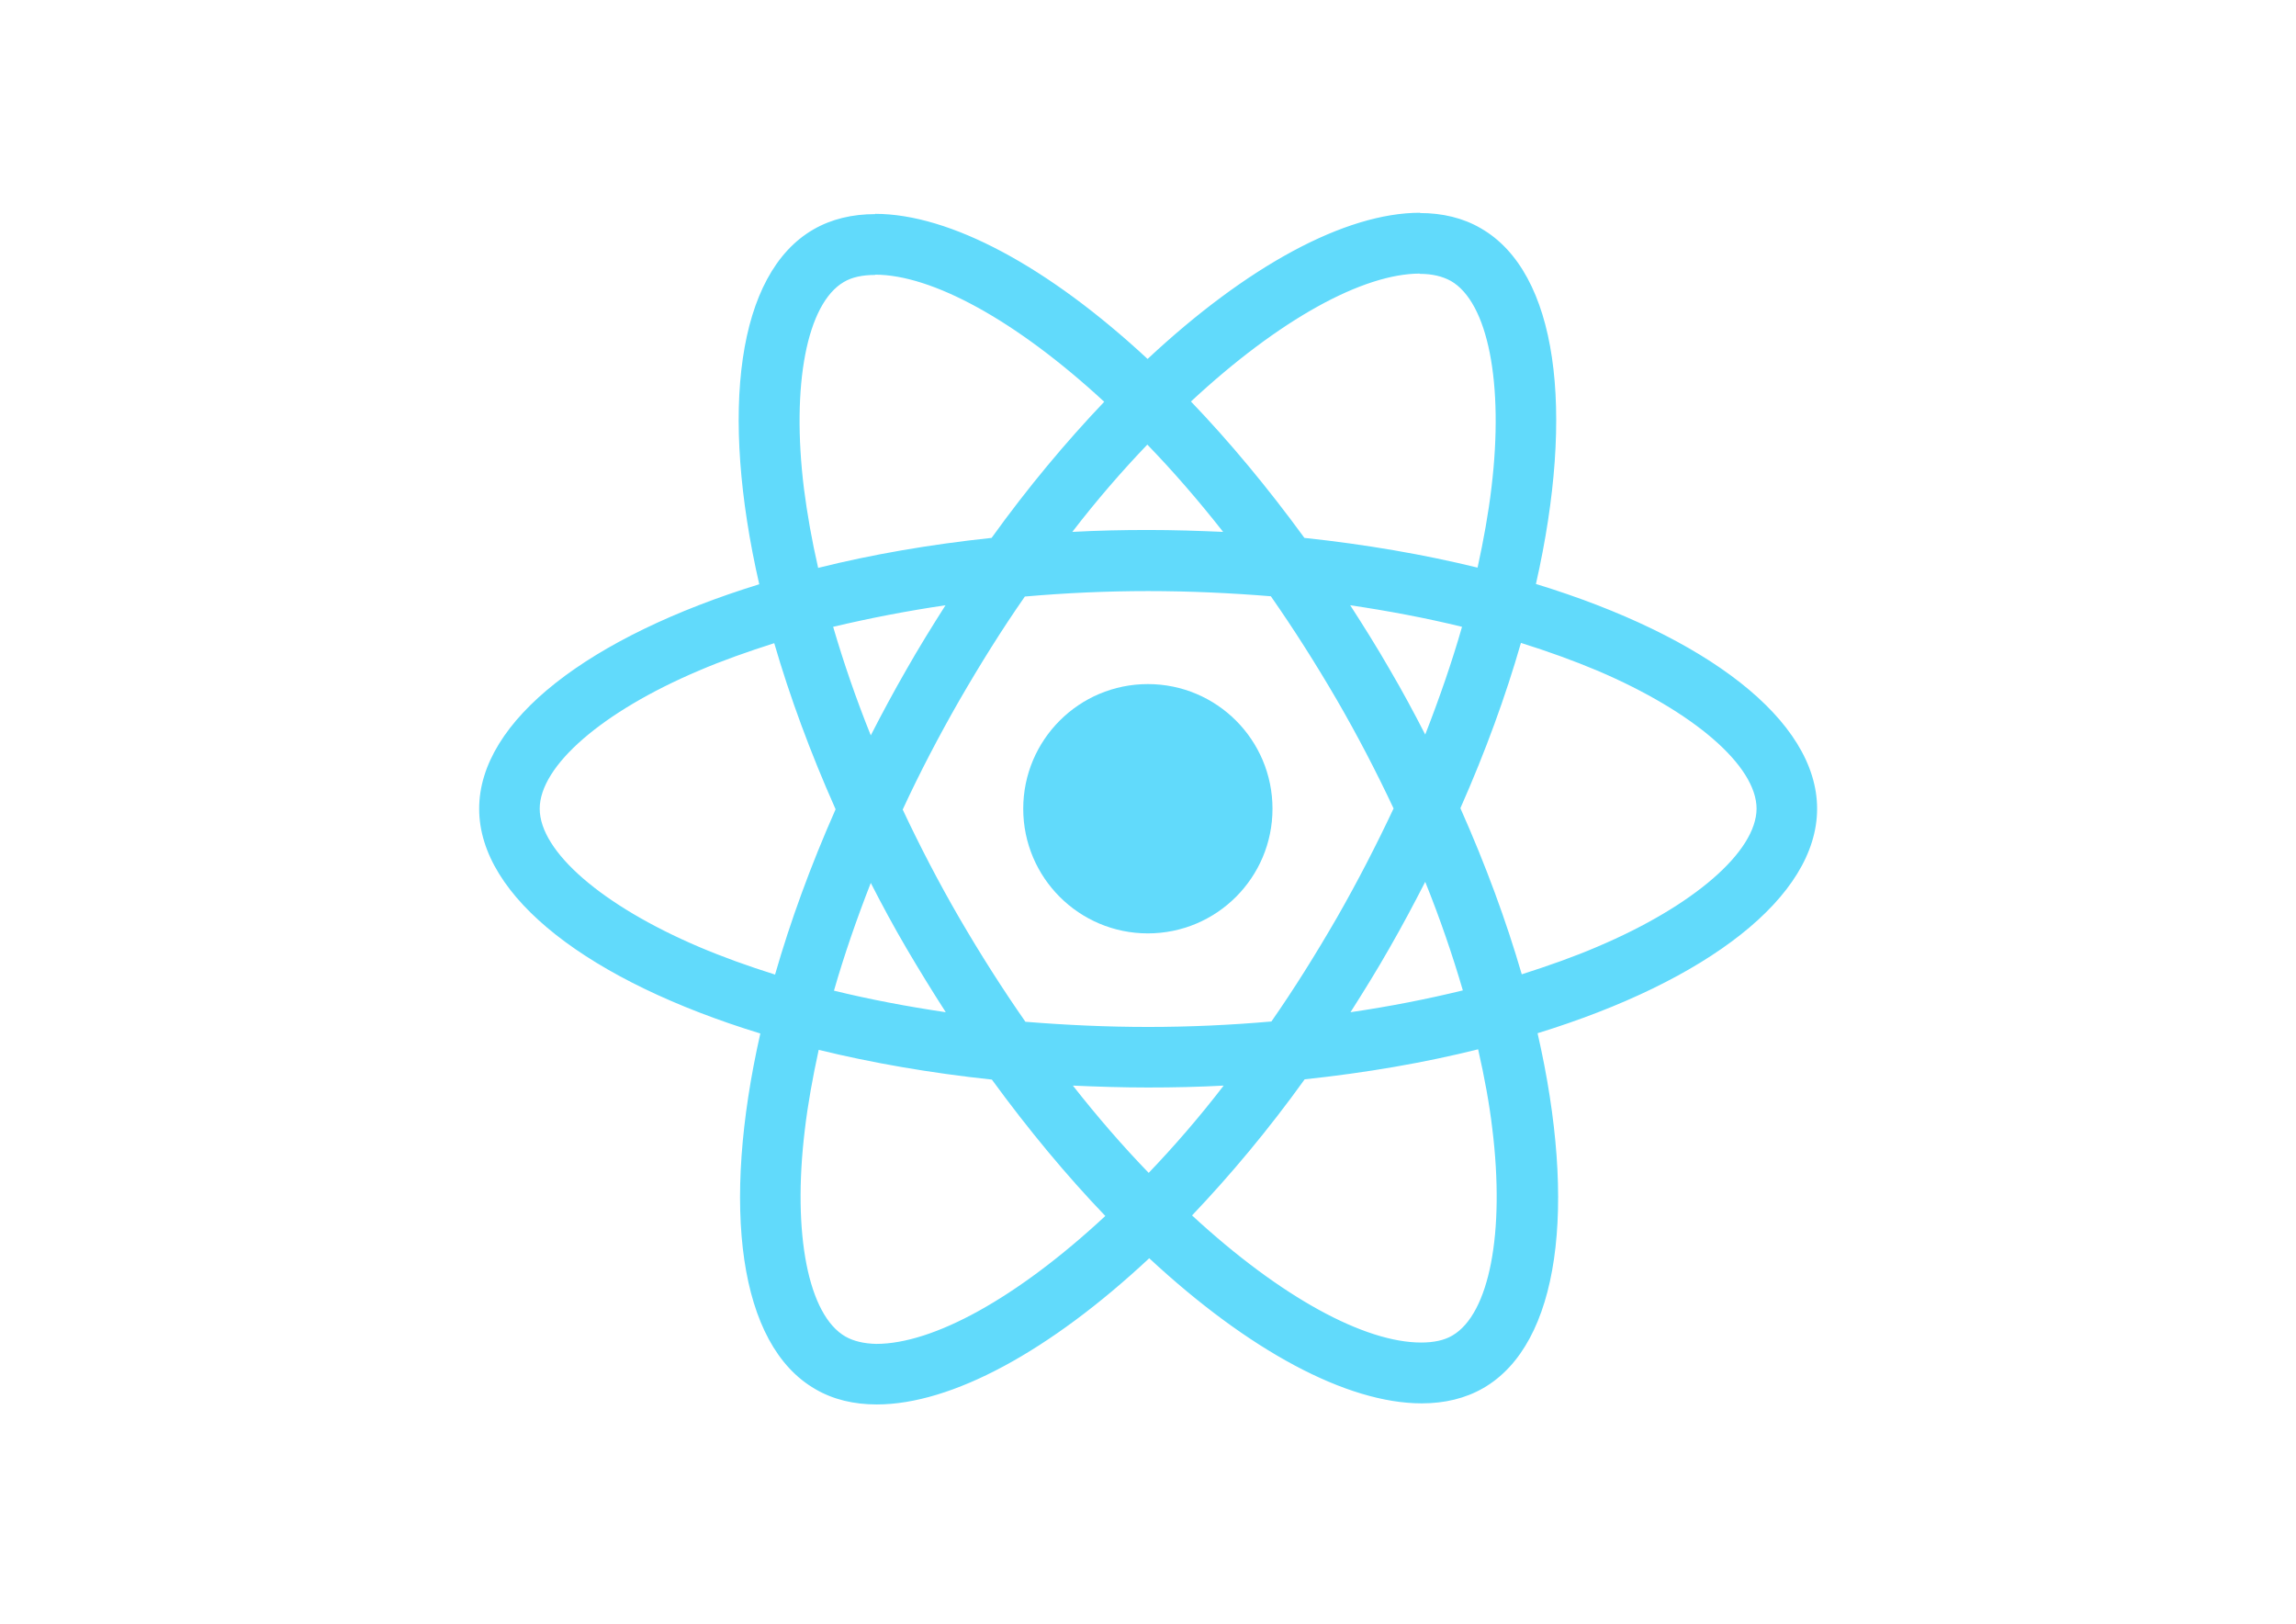
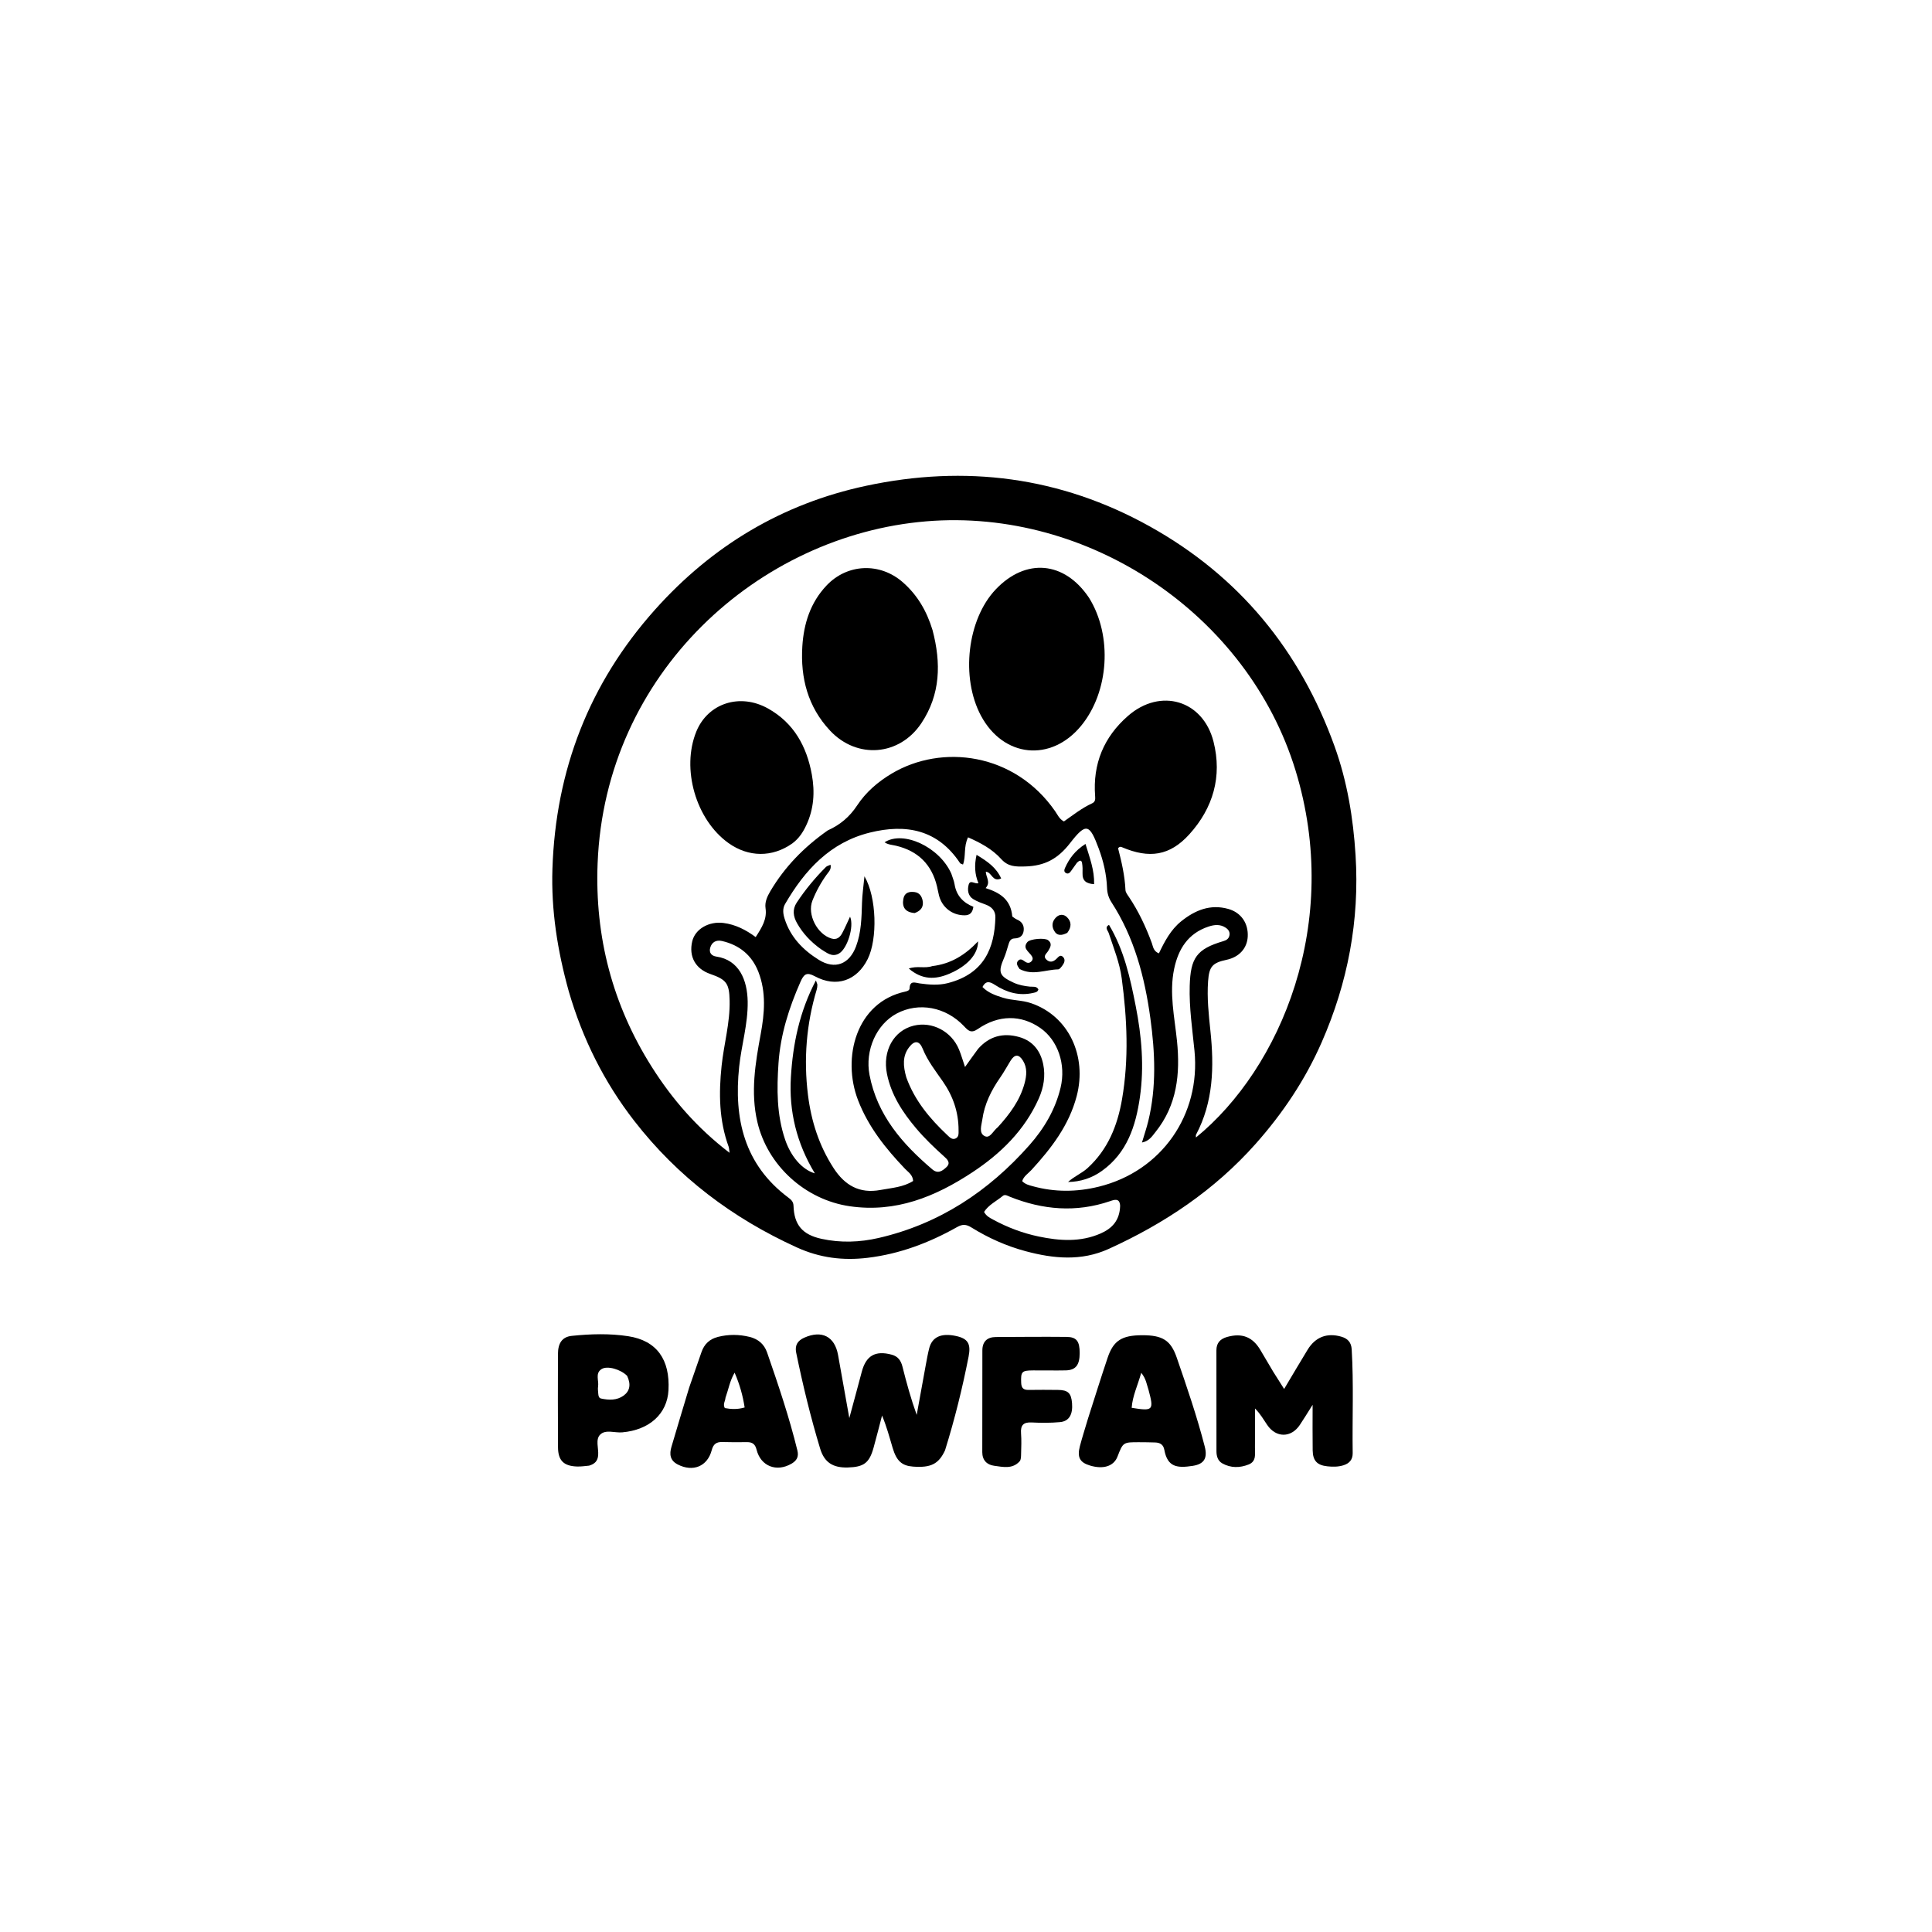
- <svg xmlns="http://www.w3.org/2000/svg" viewBox="0 0 841.9 595.3">
-   <g fill="#61DAFB">
-     <path d="M666.3 296.5c0-32.5-40.7-63.3-103.1-82.4 14.4-63.6 8-114.2-20.2-130.4-6.5-3.8-14.1-5.6-22.4-5.6v22.3c4.6 0 8.3.9 11.4 2.6 13.6 7.8 19.5 37.5 14.9 75.7-1.1 9.4-2.9 19.3-5.1 29.4-19.6-4.8-41-8.5-63.5-10.9-13.5-18.5-27.5-35.3-41.6-50 32.6-30.3 63.2-46.9 84-46.9V78c-27.5 0-63.5 19.6-99.9 53.6-36.4-33.8-72.4-53.2-99.9-53.2v22.3c20.7 0 51.4 16.5 84 46.6-14 14.7-28 31.4-41.3 49.9-22.6 2.4-44 6.1-63.6 11-2.3-10-4-19.7-5.2-29-4.7-38.2 1.1-67.9 14.6-75.8 3-1.8 6.9-2.6 11.5-2.6V78.5c-8.4 0-16 1.8-22.6 5.6-28.1 16.2-34.4 66.7-19.9 130.1-62.2 19.2-102.7 49.9-102.7 82.3 0 32.5 40.7 63.3 103.1 82.4-14.4 63.6-8 114.2 20.2 130.4 6.5 3.8 14.1 5.6 22.5 5.6 27.5 0 63.5-19.6 99.9-53.6 36.4 33.8 72.4 53.2 99.9 53.2 8.4 0 16-1.8 22.6-5.6 28.1-16.2 34.4-66.7 19.9-130.1 62-19.1 102.5-49.9 102.5-82.3zm-130.2-66.7c-3.7 12.9-8.3 26.2-13.5 39.5-4.1-8-8.4-16-13.1-24-4.6-8-9.5-15.8-14.4-23.4 14.2 2.1 27.9 4.7 41 7.9zm-45.8 106.5c-7.8 13.5-15.8 26.3-24.1 38.2-14.9 1.3-30 2-45.2 2-15.1 0-30.2-.7-45-1.9-8.3-11.9-16.4-24.6-24.2-38-7.6-13.1-14.5-26.4-20.8-39.8 6.2-13.4 13.2-26.8 20.7-39.9 7.8-13.5 15.8-26.3 24.1-38.2 14.9-1.3 30-2 45.2-2 15.1 0 30.2.7 45 1.9 8.3 11.9 16.4 24.6 24.2 38 7.6 13.1 14.5 26.4 20.8 39.8-6.3 13.4-13.2 26.8-20.7 39.9zm32.3-13c5.4 13.4 10 26.8 13.8 39.8-13.1 3.2-26.9 5.9-41.2 8 4.9-7.7 9.8-15.6 14.4-23.7 4.6-8 8.9-16.1 13-24.1zM421.2 430c-9.3-9.6-18.6-20.3-27.8-32 9 .4 18.2.7 27.5.7 9.4 0 18.7-.2 27.8-.7-9 11.7-18.3 22.4-27.5 32zm-74.4-58.9c-14.2-2.1-27.9-4.7-41-7.9 3.7-12.9 8.3-26.2 13.5-39.5 4.1 8 8.4 16 13.1 24 4.7 8 9.5 15.8 14.4 23.4zM420.7 163c9.3 9.6 18.6 20.3 27.8 32-9-.4-18.2-.7-27.5-.7-9.4 0-18.7.2-27.8.7 9-11.7 18.3-22.4 27.5-32zm-74 58.9c-4.9 7.7-9.8 15.6-14.4 23.7-4.6 8-8.9 16-13 24-5.4-13.4-10-26.8-13.8-39.8 13.1-3.1 26.9-5.8 41.2-7.9zm-90.5 125.2c-35.4-15.1-58.3-34.9-58.3-50.6 0-15.7 22.9-35.6 58.3-50.6 8.6-3.7 18-7 27.7-10.1 5.7 19.6 13.2 40 22.5 60.9-9.2 20.8-16.6 41.1-22.2 60.6-9.9-3.1-19.3-6.5-28-10.2zM310 490c-13.6-7.8-19.5-37.5-14.9-75.7 1.1-9.4 2.9-19.3 5.1-29.4 19.6 4.8 41 8.5 63.5 10.9 13.5 18.5 27.5 35.3 41.6 50-32.6 30.3-63.2 46.9-84 46.9-4.5-.1-8.3-1-11.3-2.7zm237.2-76.2c4.7 38.2-1.1 67.9-14.6 75.8-3 1.8-6.9 2.6-11.5 2.6-20.7 0-51.4-16.5-84-46.6 14-14.7 28-31.4 41.3-49.9 22.6-2.4 44-6.1 63.6-11 2.3 10.1 4.1 19.8 5.2 29.1zm38.5-66.7c-8.6 3.7-18 7-27.7 10.1-5.7-19.6-13.2-40-22.5-60.9 9.2-20.8 16.6-41.1 22.2-60.6 9.9 3.1 19.3 6.5 28.1 10.2 35.4 15.1 58.3 34.9 58.3 50.6-.1 15.7-23 35.6-58.4 50.6zM320.8 78.4z" />
-     <circle cx="420.9" cy="296.5" r="45.7" />
-     <path d="M520.5 78.1z" />
-   </g>
+ <svg xmlns="http://www.w3.org/2000/svg" version="1.1" id="Layer_1" x="0px" y="0px" width="100%" viewBox="0 0 1024 1024" enable-background="new 0 0 1024 1024" xml:space="preserve">
+   <path fill="#000000" opacity="1" stroke="none" d=" M301.452,525.407   C295.474,503.895 292.071,482.411 292.8,460.449   C294.532,408.239 312.227,362.262 347.138,323.172   C377.37,289.32 414.58,266.997 458.969,257.501   C511.559,246.25 561.97,252.627 609.277,278.935   C656.747,305.334 689.059,344.735 707.372,395.629   C714.048,414.18 717.238,433.508 718.475,453.256   C720.645,487.882 714.372,520.869 700.499,552.479   C691.8,572.302 679.866,590.115 665.495,606.29   C643.759,630.754 617.222,648.512 587.61,661.96   C573.126,668.538 558.377,667.116 543.628,663.168   C533.432,660.439 523.833,656.144 514.884,650.592   C512.052,648.835 510.108,648.777 507.249,650.389   C492.472,658.713 476.85,664.626 459.859,666.665   C446.834,668.229 434.587,666.723 422.419,661.195   C388.231,645.662 359.163,623.746 336.131,594.048   C320.235,573.55 308.809,550.716 301.452,525.407  M438.722,440.133   C445.212,437.222 450.279,433.01 454.326,426.859   C458.896,419.914 465.294,414.377 472.561,410.044   C499.242,394.137 537.765,399.008 559.228,429.934   C560.535,431.817 561.43,434.08 563.898,435.381   C568.699,432.025 573.39,428.28 578.849,425.778   C580.551,424.999 580.568,423.616 580.443,422.005   C579.118,404.879 585.028,390.612 597.916,379.39   C615.08,364.447 637.627,371.083 643.194,393.115   C647.845,411.522 642.995,428.266 630.362,442.216   C620.055,453.598 609.159,455.21 594.72,449.059   C594.111,448.8 593.465,448.547 592.605,449.599   C594.425,456.669 596.177,464.081 596.519,471.738   C596.573,472.942 597.534,474.177 598.269,475.268   C603.415,482.915 607.298,491.171 610.477,499.802   C611.168,501.676 611.25,504.123 614.242,505.312   C617.255,499.003 620.49,492.791 626.041,488.321   C633.387,482.406 641.495,479.069 651.051,481.762   C657.853,483.679 661.714,489.416 661.323,496.462   C660.978,502.678 656.743,507.301 650.096,508.715   C642.616,510.308 640.871,512.273 640.312,520.029   C639.673,528.875 640.631,537.67 641.55,546.437   C643.542,565.431 643.144,584.037 633.908,601.451   C633.733,601.781 633.886,602.285 633.886,602.899   C678.713,566.31 711.462,489.082 686.61,408.184   C661.249,325.631 577.131,269.206 491.011,276.311   C402.151,283.642 320.691,356.584 316.745,457.631   C315.229,496.473 324.629,532.545 345.429,565.44   C356.294,582.623 369.456,597.839 386.688,611.019   C386.396,609.015 386.41,608.367 386.203,607.8   C381.102,593.845 380.924,579.515 382.461,564.939   C383.681,553.375 386.986,542.081 386.719,530.33   C386.512,521.281 385.106,519.223 376.443,516.223   C368.596,513.506 364.994,506.978 366.895,498.924   C368.444,492.364 375.762,488.227 383.401,489.186   C389.811,489.99 395.314,492.826 400.523,496.673   C403.825,491.571 406.604,487.161 405.753,481.36   C405.277,478.108 406.65,475.127 408.282,472.369   C415.864,459.55 425.984,449.096 438.722,440.133  M536.534,485.771   C537.349,486.31 538.105,486.991 538.99,487.36   C541.664,488.472 542.898,490.459 542.57,493.263   C542.251,495.996 540.483,497.308 537.777,497.377   C535.368,497.439 534.937,499.278 534.382,501.055   C533.689,503.274 533.106,505.548 532.186,507.672   C528.864,515.349 529.541,517.282 537.226,520.832   C539.973,522.1 542.919,522.636 545.924,522.941   C547.486,523.099 549.349,522.542 550.369,524.387   C550.012,525.836 548.835,525.978 547.686,526.247   C540.231,527.994 533.541,526.037 527.315,521.997   C524.81,520.372 522.566,519.483 520.738,523.144   C523.782,526.26 527.607,527.575 531.599,528.816   C536.471,530.33 541.506,530.007 546.54,531.728   C566.498,538.55 576.216,559.786 570.681,580.908   C566.609,596.449 557.241,608.594 546.695,620.104   C544.964,621.993 542.557,623.407 541.786,626.04   C543.47,627.75 545.442,628.183 547.356,628.712   C559.008,631.932 570.678,631.843 582.385,628.963   C615.656,620.778 636.456,590.861 633.098,556.892   C631.97,545.492 630.244,534.117 630.573,522.553   C630.995,507.7 634.236,502.998 648.432,498.815   C649.982,498.358 651.185,497.604 651.585,495.972   C652.046,494.089 651.166,492.729 649.672,491.725   C646.774,489.778 643.716,490.059 640.579,491.094   C629.688,494.687 624.522,502.996 622.314,513.559   C619.63,526.397 622.549,539.057 623.834,551.771   C625.591,569.144 623.892,585.758 612.423,600.006   C610.659,602.196 609.113,604.824 605.265,605.556   C606.498,601.404 607.726,597.839 608.612,594.192   C613.008,576.099 612.218,557.879 609.714,539.641   C606.721,517.847 601.212,496.886 589.07,478.164   C587.572,475.854 586.857,473.386 586.755,470.64   C586.487,463.427 584.843,456.461 582.345,449.735   C577.506,436.709 575.696,435.848 567.185,446.843   C560.668,455.263 553.68,458.974 543.316,459.245   C538.134,459.381 534.303,459.38 530.59,455.244   C525.825,449.936 519.523,446.649 513.09,443.803   C510.641,448.798 512.062,453.687 510.418,458.221   C509.668,457.878 509.072,457.805 508.857,457.48   C497.089,439.681 480.216,436.524 460.991,441.3   C439.949,446.527 426.538,461.188 416.1,479.161   C414.672,481.621 415.036,484.323 415.856,486.932   C418.919,496.664 425.594,503.502 433.974,508.724   C442.514,514.046 450.173,511.098 453.731,501.569   C456.523,494.092 456.652,486.289 456.885,478.459   C457.012,474.178 457.652,469.913 458.175,464.451   C464.683,475.511 465.171,497.707 459.9,508.316   C454.187,519.818 443.256,523.594 431.908,517.455   C427.551,515.097 426.089,516.268 424.277,520.369   C418.174,534.185 413.642,548.401 412.62,563.517   C411.696,577.174 411.625,590.824 416.139,604.047   C419.18,612.955 425.021,619.855 431.896,621.916   C422.207,605.93 418.097,588.959 419.19,570.884   C420.253,553.29 423.71,536.25 432.45,519.633   C432.959,521.149 433.238,521.591 433.226,522.025   C433.203,522.849 433.114,523.698 432.878,524.484   C427.381,542.771 425.892,561.399 428.238,580.323   C429.96,594.211 434.119,607.235 441.809,619.099   C447.744,628.256 455.528,632.762 466.616,630.716   C472.587,629.614 478.755,629.261 483.985,625.94   C483.768,622.639 481.414,621.303 479.74,619.551   C469.434,608.765 460.236,597.297 454.778,583.125   C446.132,560.675 453.721,531.158 479.869,525.553   C480.84,525.344 482.057,524.954 482.098,523.843   C482.257,519.5 485.071,520.889 487.432,521.226   C492.401,521.935 497.431,522.324 502.312,521.081   C521.797,516.116 527.17,502.236 527.576,486.25   C527.66,482.903 525.762,480.698 522.592,479.511   C520.26,478.639 517.843,477.817 515.76,476.504   C513.005,474.768 512.687,471.634 513.406,468.918   C514.187,465.974 516.808,468.789 518.573,468.072   C516.641,463.373 516.348,458.663 517.595,453.085   C523.38,456.559 528.061,459.801 530.638,465.606   C525.919,467.744 525.786,462.255 522.499,462.024   C522.542,464.911 525.268,467.601 522.396,470.706   C529.999,473.12 535.756,476.736 536.534,485.771  M518.406,555.92   C524.301,549.238 531.584,547.256 540.086,549.618   C547.481,551.672 551.486,556.986 552.938,564.141   C554.19,570.314 553.159,576.431 550.596,582.194   C543.088,599.08 530.389,611.46 515.298,621.401   C495.693,634.315 474.747,642.872 450.428,639.34   C426.764,635.904 406.775,617.745 401.4,594.616   C397.751,578.915 400.334,563.544 403.181,548.123   C405.224,537.054 406.175,525.933 401.966,515.123   C398.51,506.247 391.848,500.828 382.6,498.736   C379.663,498.071 377.262,499.296 376.42,502.356   C375.702,504.965 377.115,506.627 379.635,506.997   C391.828,508.784 396.096,519.497 396.287,530.847   C396.486,542.614 392.99,553.864 391.771,565.423   C388.88,592.859 394.373,617.171 417.805,634.727   C419.289,635.839 420.505,636.87 420.58,639.093   C420.923,649.237 425.273,654.404 435.458,656.617   C445.538,658.807 455.711,658.452 465.683,656.15   C497.808,648.733 523.968,631.429 545.606,606.957   C553.418,598.122 559.341,588.113 562.126,576.507   C565.097,564.13 560.685,551.315 551.37,544.841   C541.246,537.805 529.319,537.767 518.255,545.403   C514.604,547.923 513.102,546.174 510.911,543.861   C501.243,533.65 486.913,531.019 475.281,537.191   C464.481,542.922 458.377,556.732 460.857,569.713   C464.94,591.081 478.26,606.284 494.157,619.799   C497.179,622.367 499.55,620.55 501.6,618.645   C504.13,616.294 502.037,614.427 500.287,612.853   C495.077,608.167 490.026,603.322 485.508,597.964   C478.35,589.476 472.37,580.337 470.112,569.203   C467.646,557.05 473.653,546.19 484.32,543.615   C494.066,541.262 504.311,546.607 508.289,556.243   C509.449,559.054 510.28,562.001 511.482,565.534   C513.936,562.074 515.931,559.262 518.406,555.92  M593.689,639.082   C593.46,634.86 590.68,635.847 588.329,636.648   C570.322,642.782 552.683,641.272 535.268,634.302   C534.057,633.817 532.692,632.863 531.504,633.851   C528.149,636.642 523.974,638.561 521.571,642.348   C522.794,644.595 524.603,645.466 526.35,646.415   C533.997,650.566 542.094,653.621 550.578,655.389   C561.595,657.684 572.672,658.458 583.375,653.757   C589.415,651.104 593.489,646.865 593.689,639.082  M480.362,571.025   C484.754,583.273 492.827,592.913 502.136,601.662   C503.327,602.781 504.64,604.251 506.478,603.419   C508.305,602.592 508.059,600.624 508.06,598.999   C508.067,589.541 505.166,581.035 499.779,573.271   C495.896,567.676 491.652,562.303 489.059,555.88   C487.307,551.542 484.773,551.262 481.88,555.01   C478.266,559.692 478.62,564.924 480.362,571.025  M528.894,597.403   C535.093,590.586 540.561,583.314 543.031,574.231   C544.145,570.132 544.566,565.99 542.199,562.173   C539.985,558.605 537.783,558.693 535.585,562.253   C533.752,565.221 532.09,568.305 530.098,571.16   C525.377,577.929 521.778,585.179 520.645,593.408   C520.236,596.375 518.669,600.453 521.815,602.117   C524.75,603.67 526.219,599.475 528.894,597.403  z" />
+   <path fill="#000000" opacity="1" stroke="none" d=" M500.893,768.693   C497.536,775.971 493.36,778.03 483.931,777.33   C478.034,776.893 475.185,774.367 473.112,767.399   C471.427,761.733 469.93,756.011 467.503,750.27   C466.003,755.984 464.578,761.719 462.983,767.406   C460.738,775.414 457.852,777.553 449.352,777.793   C441.381,778.018 436.894,775.062 434.686,767.768   C429.622,751.041 425.504,734.073 421.995,716.953   C421.183,712.994 422.799,710.547 426.272,709   C435.594,704.85 442.422,708.339 444.191,718.183   C446.099,728.793 447.979,739.408 450.153,751.607   C452.605,742.51 454.718,734.834 456.739,727.134   C459.004,718.505 463.917,715.659 472.645,718.01   C475.901,718.887 477.506,721.096 478.311,724.297   C480.458,732.836 482.783,741.33 485.874,749.924   C487.469,741.128 489.05,732.329 490.669,723.537   C491.21,720.596 491.738,717.645 492.461,714.746   C493.995,708.6 498.837,706.394 506.75,708.113   C512.985,709.468 514.704,712.21 513.378,719.004   C510.125,735.663 506.051,752.119 500.893,768.693  z" />
+   <path fill="#000000" opacity="1" stroke="none" d=" M674.888,727.135   C676.745,730.069 678.409,732.696 680.616,736.183   C685.081,728.707 689.007,722.012 693.055,715.39   C697.201,708.607 703.368,706.288 710.915,708.462   C714.334,709.447 716.205,711.471 716.428,715.204   C717.517,733.511 716.688,751.832 716.952,770.144   C717.002,773.608 715.247,775.666 711.922,776.669   C709.124,777.513 706.304,777.474 703.507,777.176   C698.064,776.597 695.829,774.177 695.745,768.698   C695.629,761.107 695.716,753.512 695.716,744.57   C692.96,748.921 691.014,752.146 688.918,755.27   C684.31,762.138 676.35,762.164 671.68,755.293   C669.73,752.425 668.041,749.381 665.175,746.526   C665.175,753.388 665.223,760.25 665.154,767.111   C665.12,770.515 666.047,774.527 661.808,776.209   C657.157,778.056 652.33,778.14 647.84,775.614   C645.46,774.275 644.751,771.795 644.749,769.158   C644.736,751.337 644.737,733.517 644.721,715.697   C644.718,711.771 646.768,709.62 650.441,708.598   C658.352,706.396 663.974,708.602 668.093,715.646   C670.278,719.382 672.493,723.101 674.888,727.135  z" />
+   <path fill="#000000" opacity="1" stroke="none" d=" M365.28,735.428   C367.543,728.925 369.69,722.804 371.794,716.668   C373.262,712.387 376.139,709.687 380.536,708.581   C386.136,707.172 391.751,707.216 397.321,708.591   C401.804,709.698 405.036,712.398 406.583,716.864   C412.513,733.991 418.32,751.152 422.635,768.784   C423.474,772.215 422.209,774.205 419.499,775.788   C411.62,780.39 403.203,777.166 401.008,768.393   C400.229,765.28 398.689,764.326 395.813,764.365   C391.486,764.423 387.155,764.44 382.83,764.308   C379.679,764.212 378.073,765.421 377.232,768.616   C374.953,777.275 367.252,780.346 359.191,776.191   C355.082,774.073 354.742,770.719 355.876,766.867   C358.929,756.502 362.05,746.157 365.28,735.428  M384.516,740.851   C384.436,742.593 383,744.222 384.169,746.309   C387.438,746.897 390.789,747.128 394.679,745.982   C393.716,739.761 392.111,733.9 389.363,727.544   C386.806,731.908 386.185,736.161 384.516,740.851  z" />
+   <path fill="#000000" opacity="1" stroke="none" d=" M576.69,751.788   C580.201,740.799 583.523,730.166 587.076,719.611   C590.139,710.512 594.613,707.721 605.38,707.697   C616.19,707.672 620.523,710.369 623.694,719.554   C629.063,735.11 634.401,750.681 638.52,766.631   C640.11,772.785 638.316,776.001 632.105,776.946   C624.056,778.171 618.822,777.732 617.13,768.498   C616.604,765.629 614.861,764.627 612.274,764.543   C609.448,764.45 606.619,764.411 603.792,764.406   C595.257,764.391 595.257,764.402 592.28,772.059   C590.319,777.1 584.85,778.886 577.796,776.787   C572.357,775.17 570.817,772.459 572.358,766.526   C573.612,761.701 575.175,756.957 576.69,751.788  M608.759,736.712   C607.784,733.9 607.503,730.779 604.87,727.617   C603.005,734.335 600.24,739.908 599.812,746.168   C611.19,748.012 611.667,747.523 608.759,736.712  z" />
+   <path fill="#000000" opacity="1" stroke="none" d=" M312.251,776.824   C309.845,777.072 307.85,777.339 305.866,777.278   C298.801,777.059 295.799,774.125 295.761,767.115   C295.671,750.624 295.672,734.133 295.73,717.643   C295.75,711.829 298.004,708.554 303.097,708.03   C313.041,707.008 323.135,706.7 332.981,708.22   C348.128,710.557 355.188,720.613 354.307,736.879   C353.63,749.389 344.179,757.917 329.797,759.178   C325.866,759.523 321.096,757.564 318.205,760.271   C315.431,762.869 317.35,767.571 317.038,771.331   C316.795,774.259 315.344,775.9 312.251,776.824  M332.39,729.233   C329.08,725.839 321.922,723.675 318.824,725.652   C315.331,727.881 317.495,731.742 316.996,734.847   C316.789,736.136 317.014,737.502 317.1,738.829   C317.167,739.86 317.459,741 318.534,741.238   C322.693,742.159 326.968,742.277 330.52,739.703   C333.854,737.287 334.513,733.739 332.39,729.233  z" />
+   <path fill="#000000" opacity="1" stroke="none" d=" M555.008,726.352   C552.183,726.348 549.852,726.333 547.521,726.342   C541.512,726.364 541.014,727.033 541.248,732.936   C541.36,735.772 542.527,736.737 545.222,736.688   C550.382,736.594 555.546,736.64 560.708,736.688   C566.086,736.738 567.771,738.356 568.206,743.739   C568.689,749.704 566.64,753.312 561.823,753.751   C556.868,754.202 551.835,754.195 546.861,753.932   C542.445,753.698 540.84,755.378 541.174,759.717   C541.454,763.359 541.294,767.041 541.2,770.702   C541.166,772 541.188,773.674 540.44,774.514   C536.637,778.785 531.544,777.504 526.881,776.881   C523.091,776.375 520.624,773.93 520.629,769.696   C520.648,751.712 520.634,733.728 520.676,715.744   C520.687,711.059 523.205,708.678 527.838,708.652   C540.322,708.581 552.808,708.467 565.291,708.587   C570.645,708.639 572.261,710.892 572.254,717.177   C572.246,723.48 570.178,726.149 564.993,726.33   C561.833,726.439 558.666,726.352 555.008,726.352  z" />
+   <path fill="#000000" opacity="1" stroke="none" d=" M494.268,333.982   C498.868,351.463 498.497,368 488.382,383.244   C476.83,400.655 454.263,402.533 439.939,387.233   C428.188,374.681 424.208,359.356 425.251,342.601   C426.001,330.548 429.513,319.4 438.055,310.358   C449.074,298.694 466.352,298 478.467,308.574   C486.239,315.358 491.18,323.838 494.268,333.982  z" />
+   <path fill="#000000" opacity="1" stroke="none" d=" M577.23,316.875   C589.752,337.033 587.802,366.758 572.971,384.739   C557.005,404.096 531.822,401.543 519.944,379.364   C509.093,359.103 512.671,328.309 527.722,312.427   C543.632,295.639 564.169,297.356 577.23,316.875  z" />
+   <path fill="#000000" opacity="1" stroke="none" d=" M419.943,447.029   C409.344,454.548 396.693,454.395 386.135,446.857   C368.81,434.489 361.01,407.461 369.071,387.727   C375.188,372.753 392.146,367.157 407.099,375.534   C420.707,383.159 427.558,395.52 430.282,410.493   C431.962,419.729 431.4,428.714 427.368,437.333   C425.653,440.999 423.549,444.353 419.943,447.029  z" />
+   <path fill="#000000" opacity="1" stroke="none" d=" M587.775,490.168   C595.851,503.621 599.057,518.528 601.969,533.318   C605.085,549.146 606.506,565.286 604.186,581.467   C601.981,596.854 597.36,611.095 583.969,620.647   C578.721,624.391 572.696,626.399 566.099,626.475   C569.283,623.51 573.312,621.954 576.479,619.061   C587.223,609.247 592.268,596.632 594.684,582.707   C598.395,561.323 597.395,539.921 594.54,518.555   C593.431,510.257 590.256,502.493 587.656,494.587   C587.193,493.182 585.322,491.566 587.775,490.168  z" />
+   <path fill="#000000" opacity="1" stroke="none" d=" M504.217,463.036   C504.881,465.145 505.651,466.85 505.931,468.632   C506.867,474.605 510.42,478.435 515.91,480.63   C515.449,483.783 514.06,485.128 511.229,485.133   C504.777,485.144 499.358,481.026 497.704,474.686   C497.285,473.082 497.022,471.438 496.635,469.826   C493.842,458.19 486.578,451.045 474.962,448.269   C472.918,447.78 470.727,447.734 468.837,446.44   C478.755,439.995 497.941,448.902 504.217,463.036  z" />
+   <path fill="#000000" opacity="1" stroke="none" d=" M435.107,503.076   C429.731,499.212 425.518,494.76 422.442,489.303   C420.437,485.745 419.876,482.06 422.263,478.431   C426.763,471.592 431.964,465.315 437.752,459.53   C438.283,458.999 439.157,458.81 440.187,458.31   C440.741,460.752 439.261,462.022 438.265,463.396   C435.118,467.74 432.55,472.406 430.59,477.381   C427.715,484.677 433.149,495.282 440.764,497.46   C443.576,498.265 445.263,496.722 446.422,494.53   C447.882,491.767 449.116,488.885 450.546,485.847   C452.849,491.028 449.034,503.063 444.553,505.465   C440.883,507.431 438.232,504.961 435.107,503.076  z" />
+   <path fill="#000000" opacity="1" stroke="none" d=" M540.422,513.605   C539.367,512.057 538.349,510.676 539.575,509.27   C540.965,507.674 542.247,509.012 543.473,509.805   C544.582,510.523 545.668,510.547 546.629,509.573   C547.854,508.33 547.272,507.177 546.377,506.056   C544.797,504.076 542.041,502.33 544.513,499.335   C545.941,497.604 553.676,496.952 555.485,498.301   C557.888,500.092 556.731,502.048 555.593,503.973   C554.74,505.416 552.595,506.698 554.64,508.631   C556.438,510.331 558.265,509.81 559.913,508.235   C560.967,507.228 562.015,505.626 563.553,507.339   C564.704,508.62 564.183,510.214 563.284,511.473   C562.627,512.393 561.678,513.769 560.835,513.787   C554.116,513.926 547.39,517.261 540.422,513.605  z" />
+   <path fill="#000000" opacity="1" stroke="none" d=" M494.138,512.055   C503.995,510.882 511.585,506.146 518.39,498.924   C518.461,505.795 512.608,512.067 503.17,516.097   C495.826,519.233 488.791,519.447 481.678,513.354   C486.047,511.747 490.085,513.45 494.138,512.055  z" />
+   <path fill="#000000" opacity="1" stroke="none" d=" M570.822,457.241   C569.649,458.828 568.708,460.185 567.759,461.536   C567.06,462.53 566.24,463.465 564.918,462.704   C563.853,462.092 564.039,461.025 564.464,460.068   C566.701,455.031 569.843,450.788 575.332,447.298   C577.587,454.7 580.099,461.161 579.9,468.622   C575.715,468.374 573.637,466.812 573.765,462.859   C573.823,461.046 573.829,459.192 573.512,457.418   C573.177,455.537 572.059,456.066 570.822,457.241  z" />
+   <path fill="#000000" opacity="1" stroke="none" d=" M484.818,483.932   C479.817,483.553 478.028,480.874 478.787,476.478   C479.367,473.116 481.851,472.415 484.803,472.819   C487.31,473.161 488.516,475.005 488.987,477.208   C489.676,480.431 488.283,482.679 484.818,483.932  z" />
+   <path fill="#000000" opacity="1" stroke="none" d=" M565.677,494.422   C562.696,495.95 560.207,496.186 558.592,493.104   C557.28,490.601 557.755,488.198 559.698,486.256   C561.489,484.467 563.765,484.419 565.513,486.117   C567.97,488.506 568.02,491.357 565.677,494.422  z" />
</svg>
